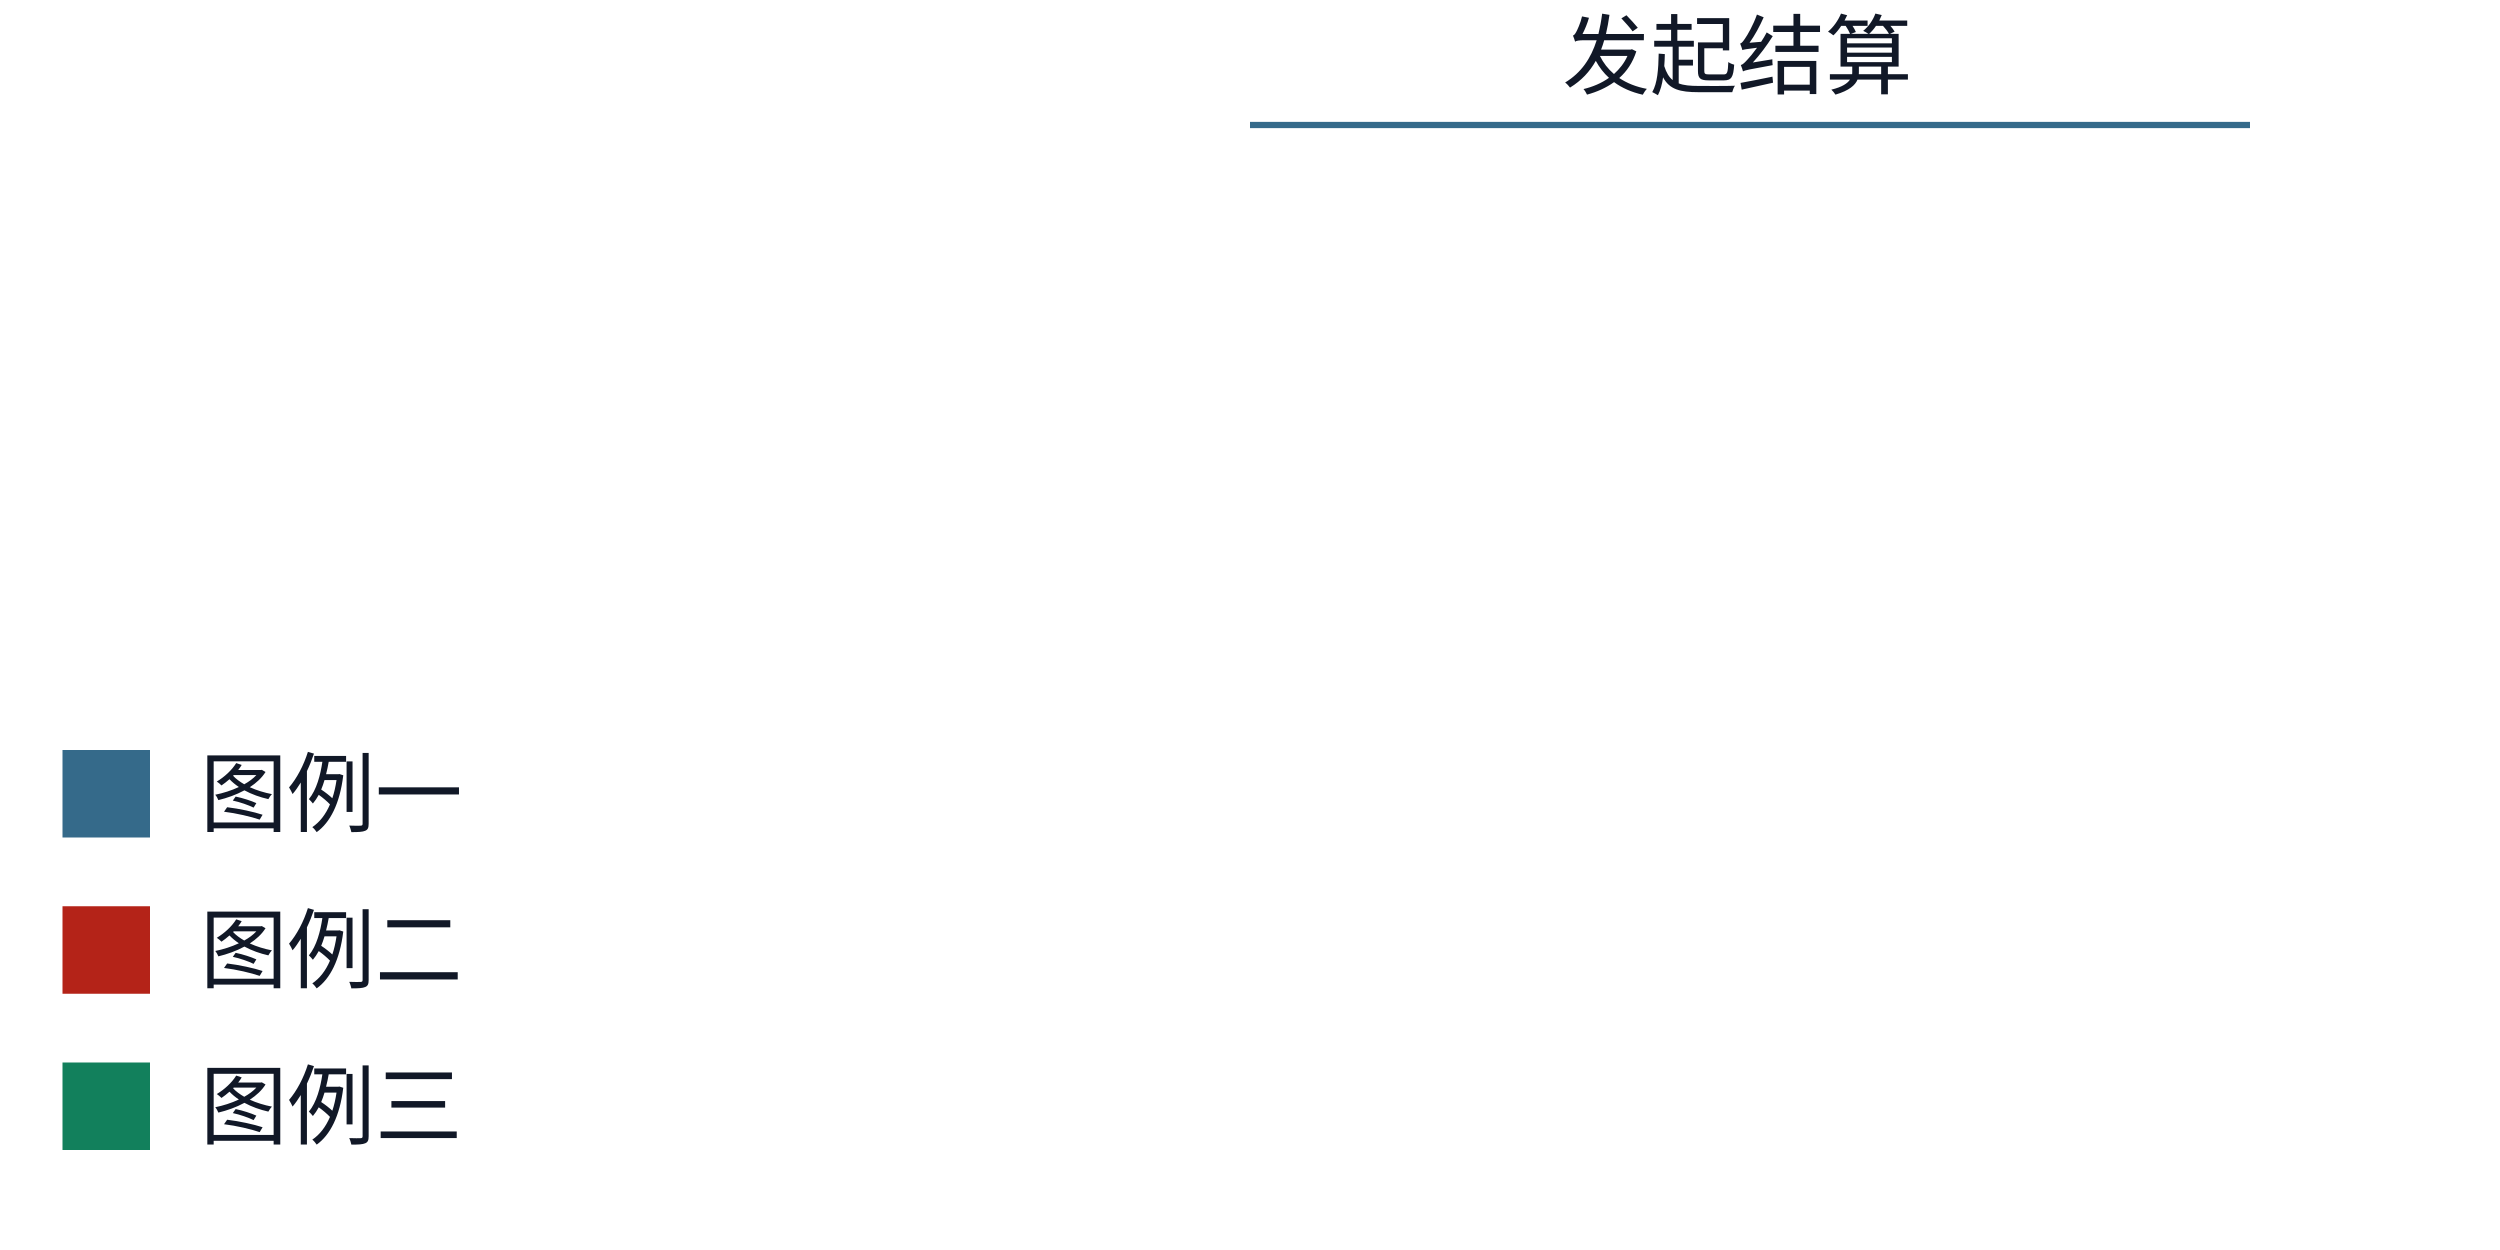
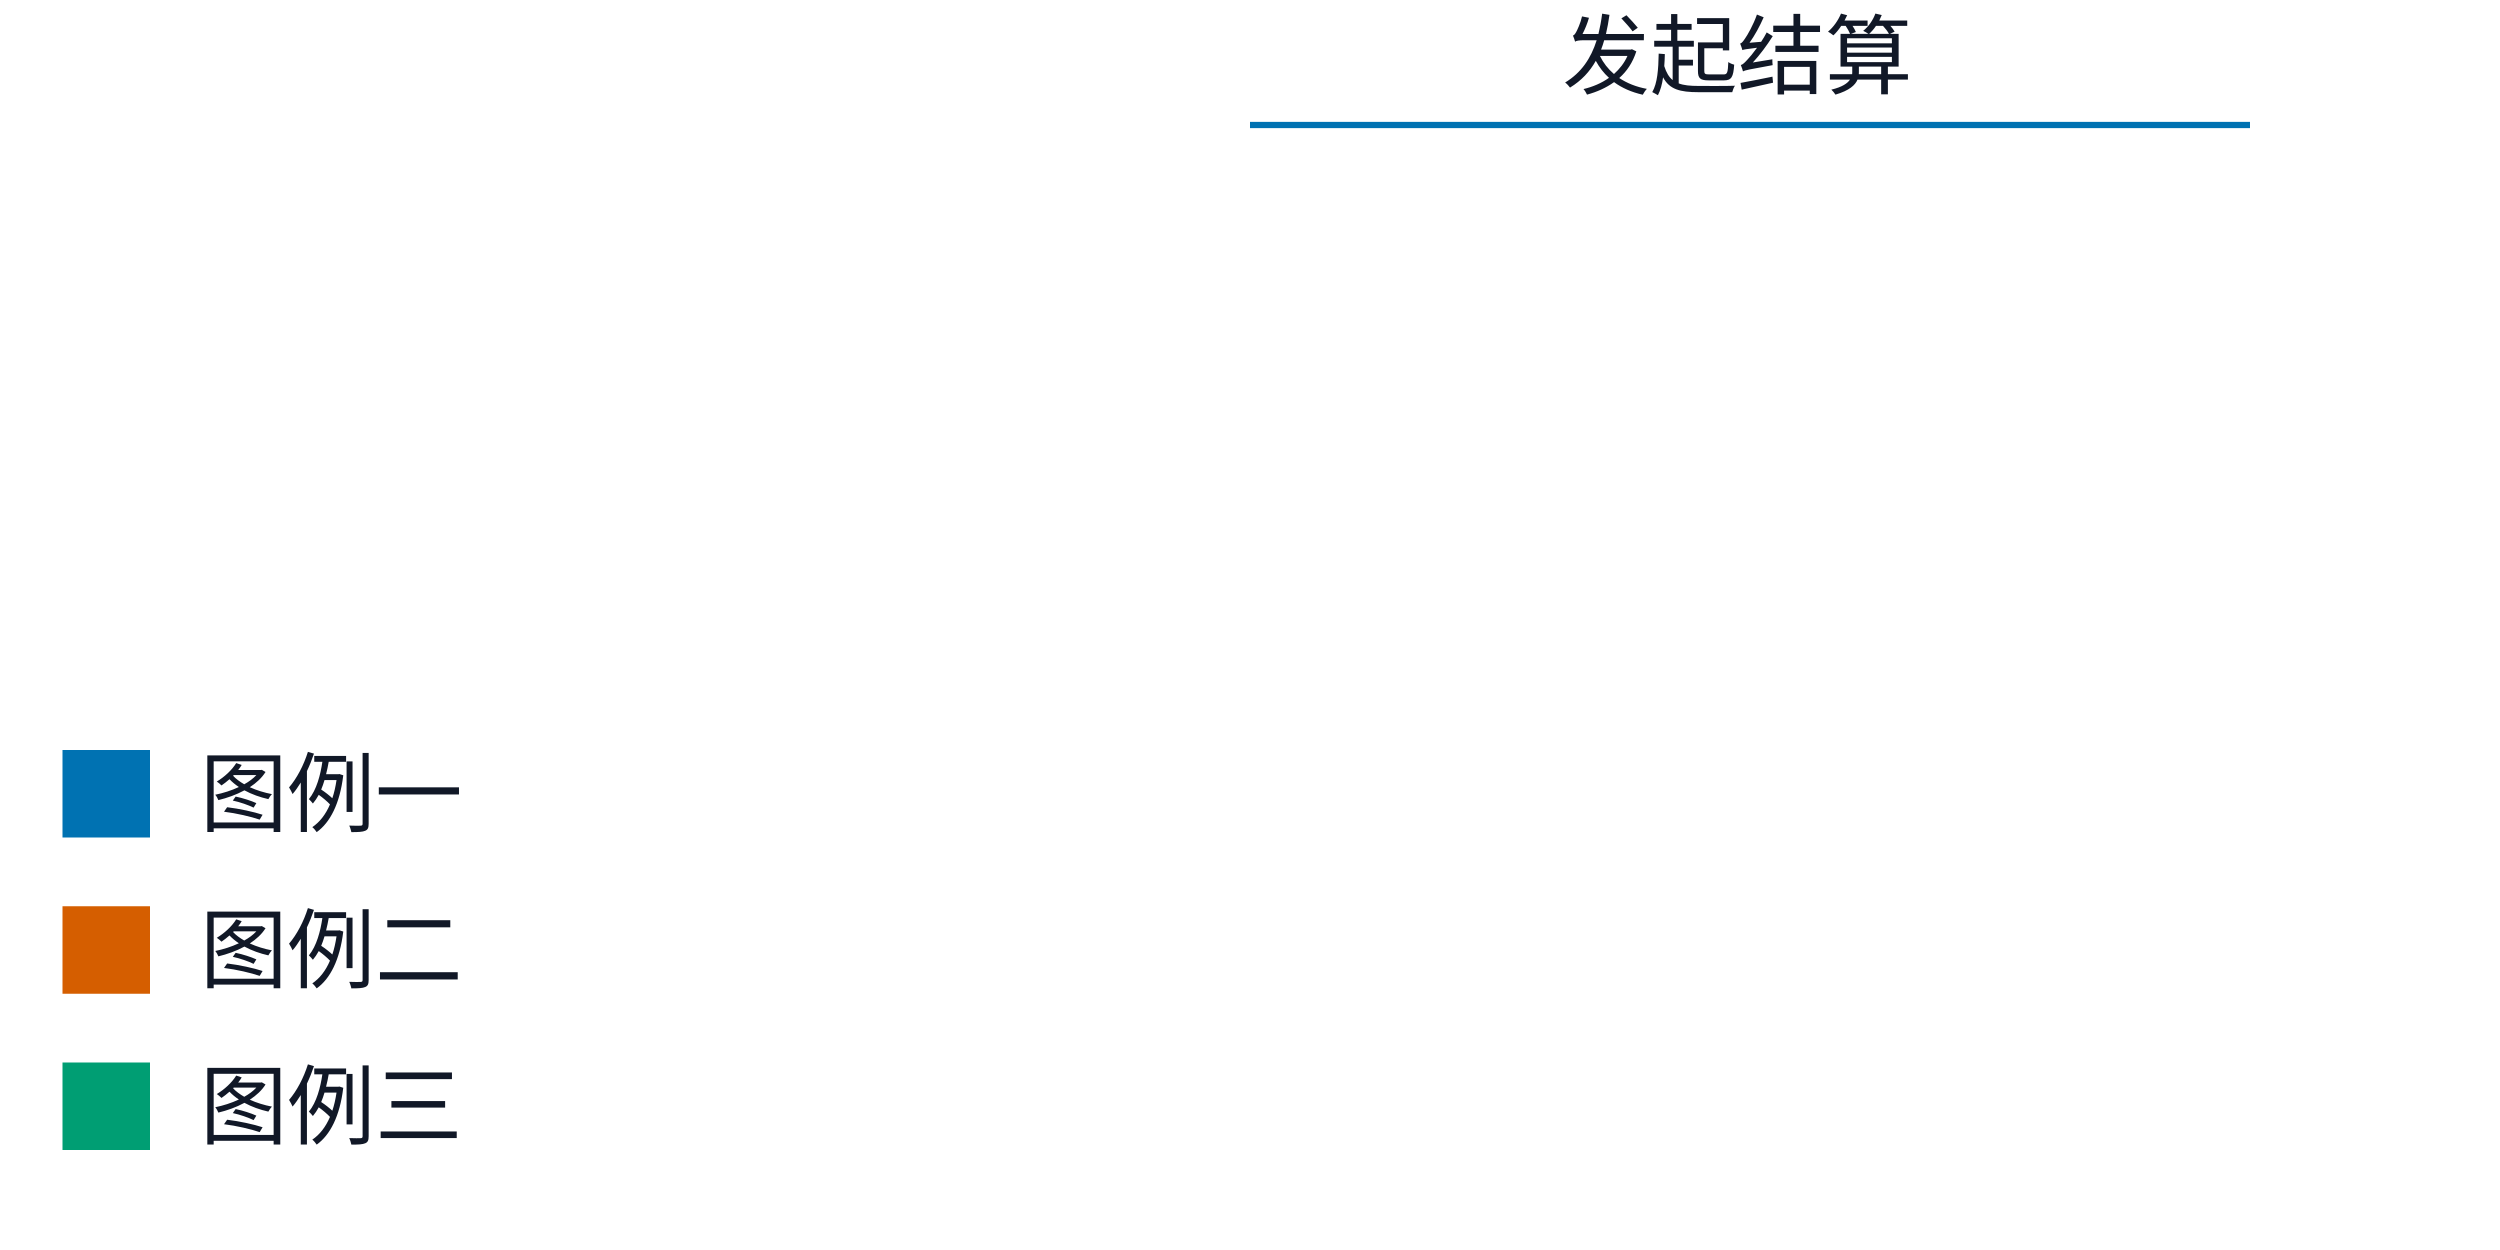
- <svg xmlns="http://www.w3.org/2000/svg" viewBox="0 0 400 200">
+ <svg xmlns="http://www.w3.org/2000/svg" role="img" aria-label="Edge without arrow" viewBox="0 0 400 200">
  <defs>
-     <style>.ok{font-size:14px;fill:#111827}.flow{fill:none;stroke:#356A8A}</style>
+     <style>.ok{font-size:14px;fill:#111827}.flow{fill:none;stroke:#0072B2}</style>
  </defs>
  <g>
    <path class="flow" d="M200 20 L360 20" />
    <text x="250" y="14" class="ok">发起结算</text>
-     <rect x="10" y="120" width="14" height="14" fill="#356A8A" />
+     <rect x="10" y="120" width="14" height="14" fill="#0072B2" />
    <text x="32" y="132" class="ok">图例一</text>
-     <rect x="10" y="145" width="14" height="14" fill="#B42318" />
+     <rect x="10" y="145" width="14" height="14" fill="#D55E00" />
    <text x="32" y="157" class="ok">图例二</text>
-     <rect x="10" y="170" width="14" height="14" fill="#12805C" />
+     <rect x="10" y="170" width="14" height="14" fill="#009E73" />
    <text x="32" y="182" class="ok">图例三</text>
  </g>
</svg>
